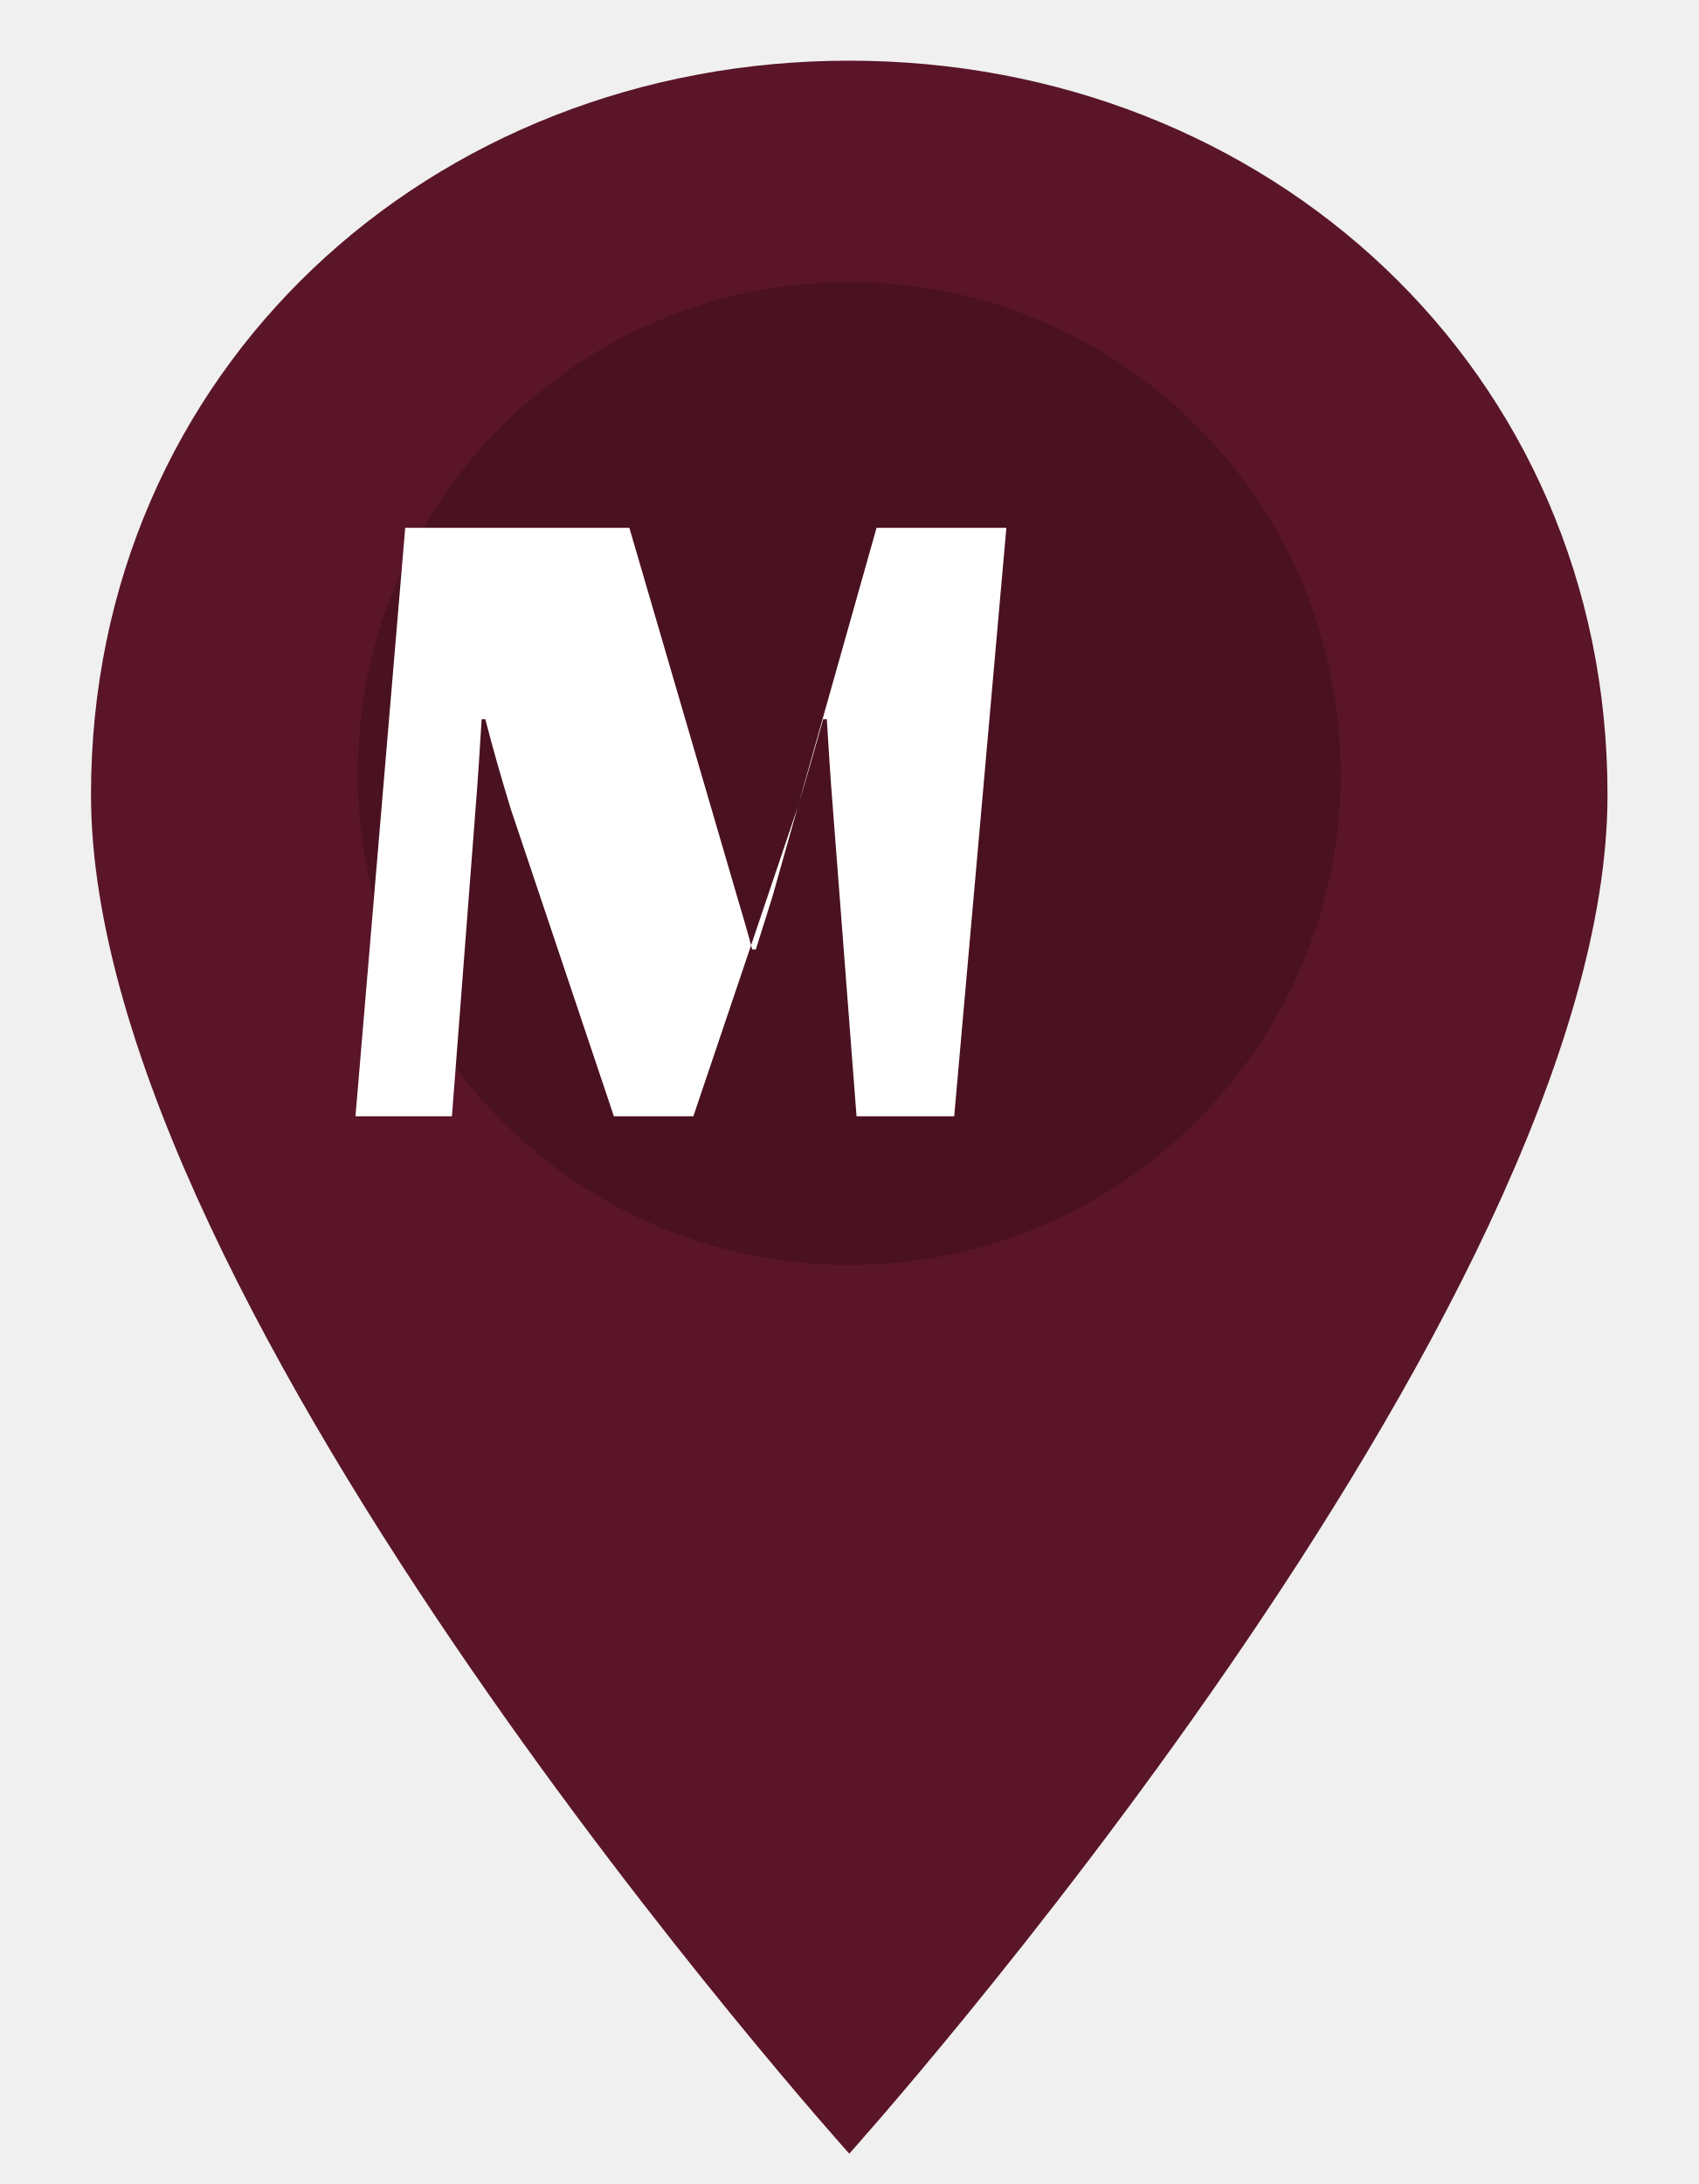
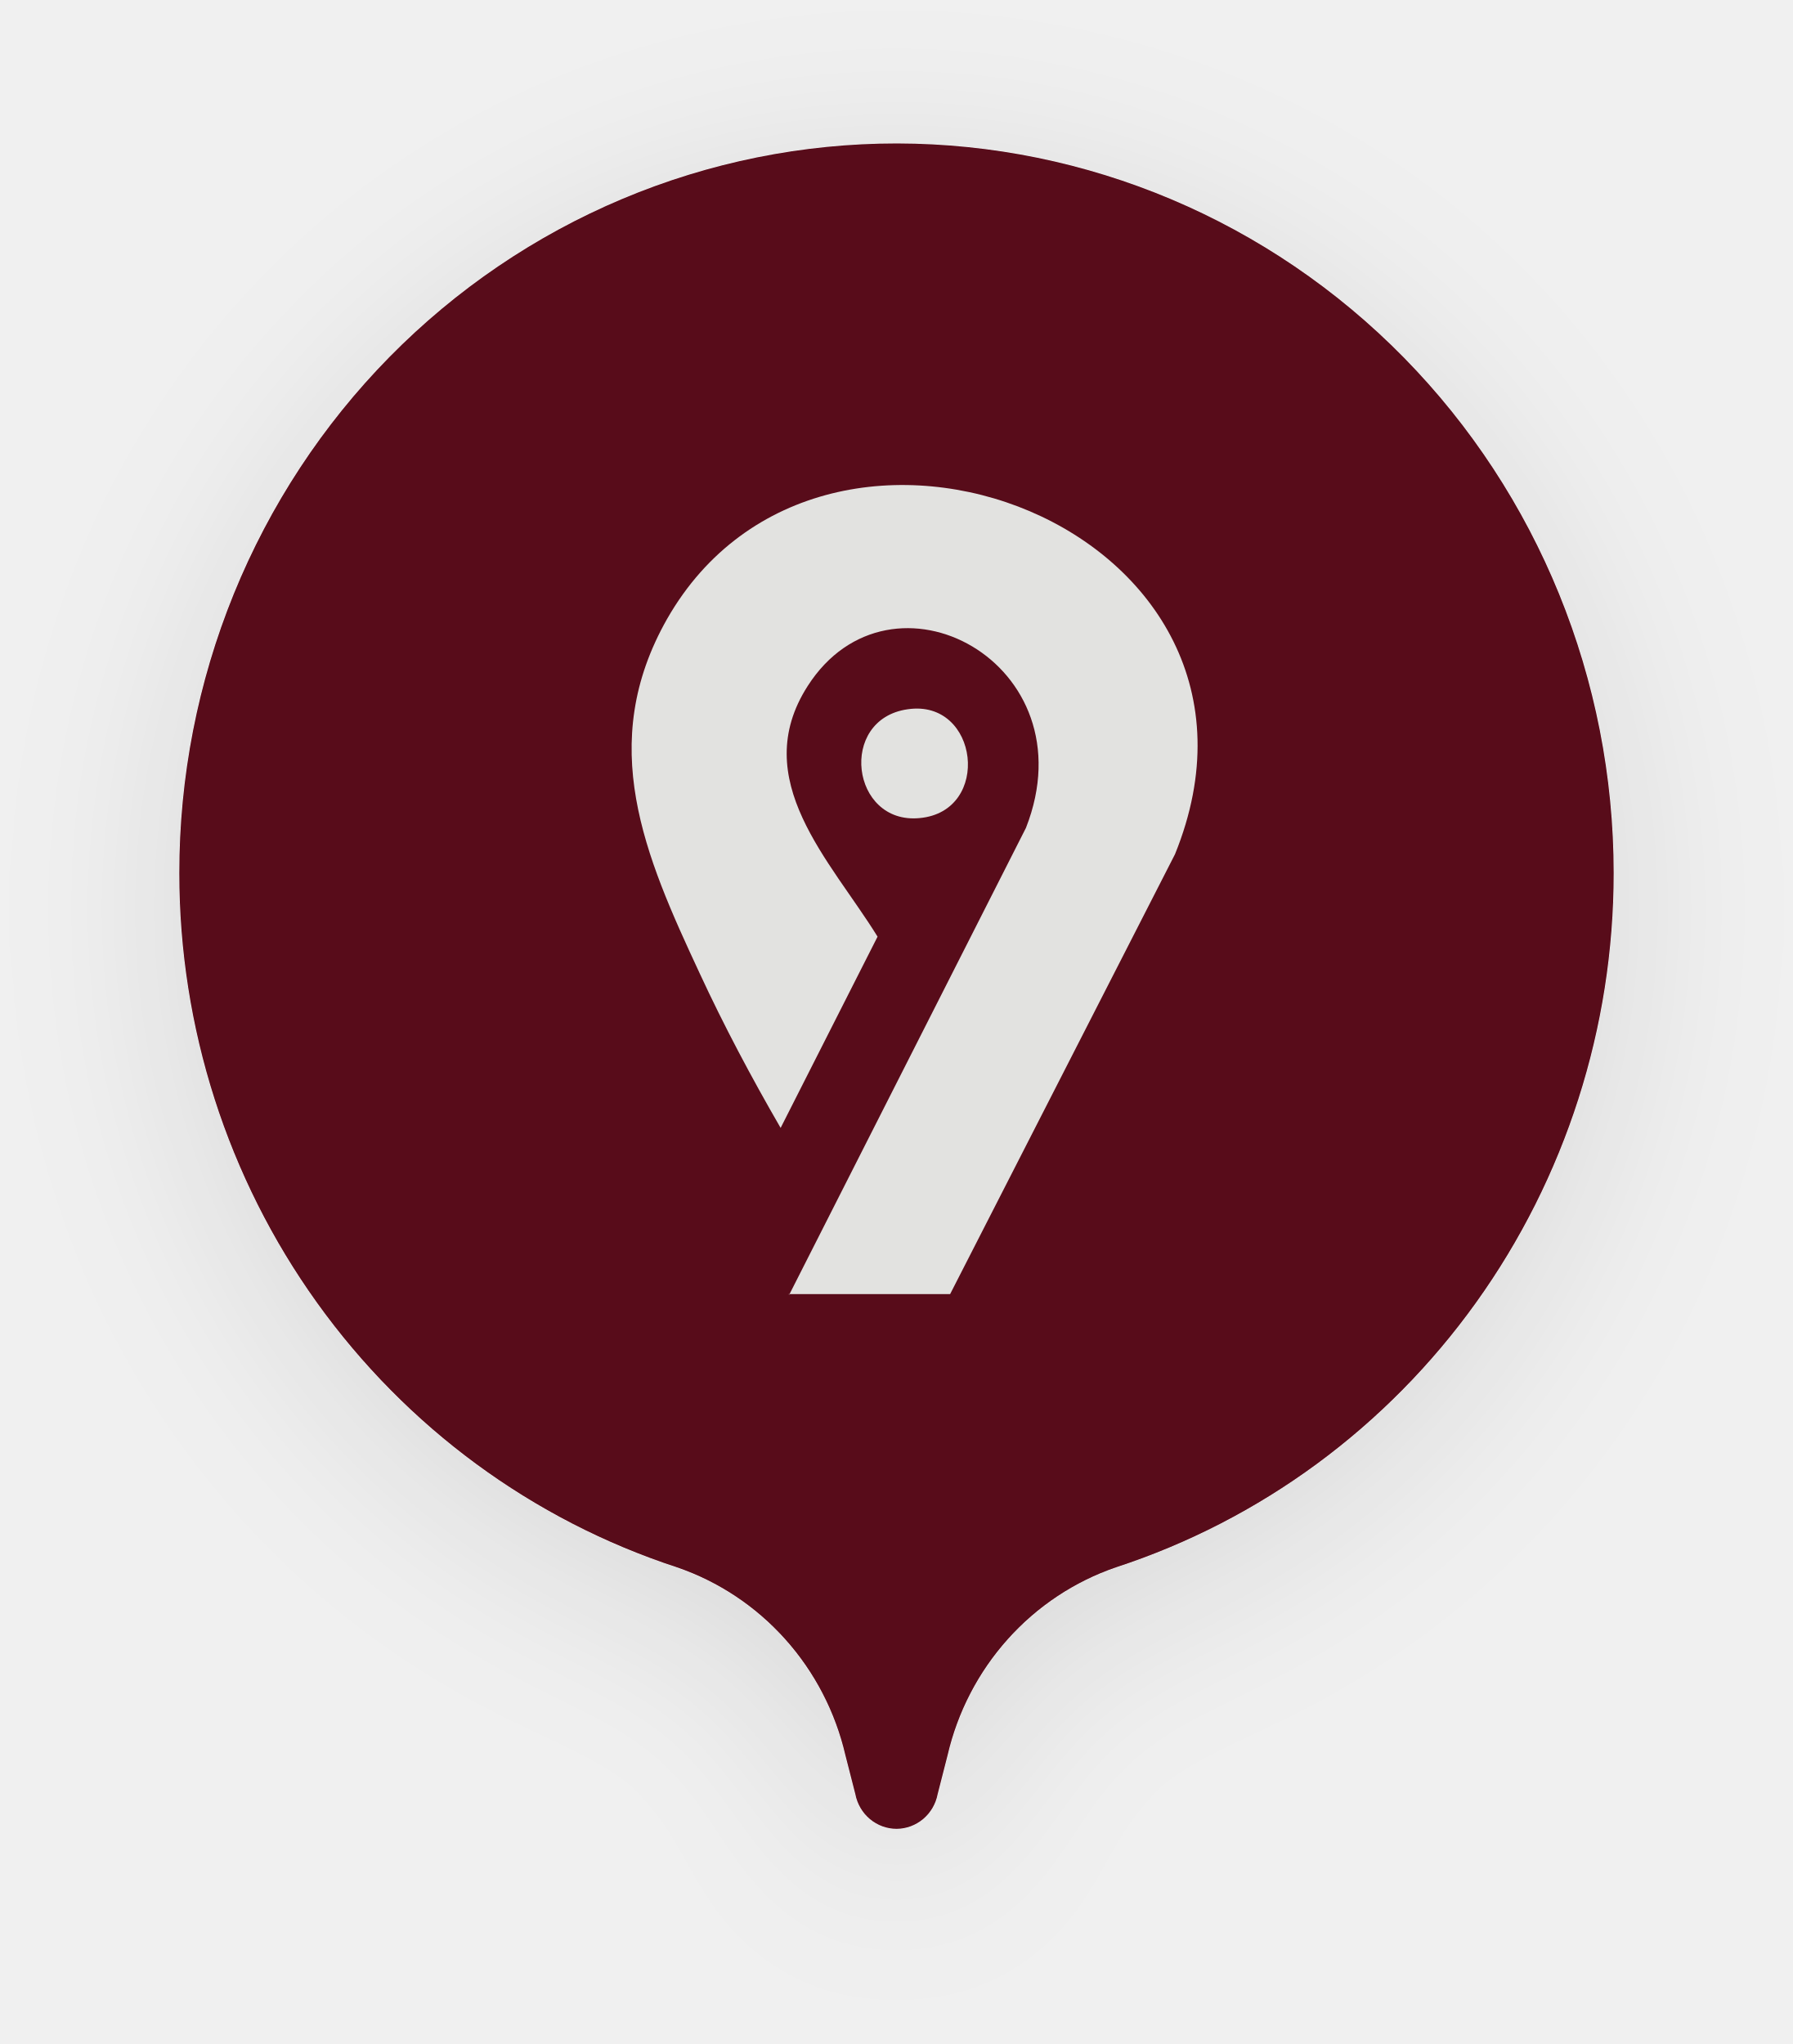
- <svg xmlns="http://www.w3.org/2000/svg" width="56" height="72" viewBox="0 0 56 72" fill="none">
-   <path d="M28 71C28 71 53 43.2 53 26.2C53 12.2 41.8 2 28 2S3 12.2 3 26.2C3 43.2 28 71 28 71Z" fill="#5A1528" />
-   <circle cx="28" cy="25.5" r="16.2" fill="#4A1120" />
-   <path fill="#fff" d="M16.4 17.4h4.35l3.55 12.15c.18.6.35 1.18.5 1.75h.12c.18-.57.36-1.15.55-1.75L28.9 17.4h4.28l-1.72 19.4h-3.22l-.78-10.15c-.08-.98-.14-1.96-.2-2.94h-.12c-.28 1-.56 1.98-.86 2.96l-3.42 10.13h-2.62l-3.4-10.13c-.3-.98-.58-1.96-.84-2.96h-.12c-.06.98-.12 1.96-.2 2.94l-.78 10.15h-3.18l1.64-19.4Z" />
+ <svg xmlns="http://www.w3.org/2000/svg" width="100" height="114" viewBox="0 0 100 114" fill="none">
+   <g filter="url(#filter0_d_173_2813)">
+     <path d="M50.032 8C44.774 7.997 39.567 9.048 34.709 11.092C29.851 13.136 25.437 16.134 21.719 19.913C18.001 23.692 15.052 28.18 13.041 33.118C11.031 38.057 9.997 43.35 10 48.695C10 57.304 12.687 65.692 17.675 72.65C22.662 79.608 29.693 84.778 37.755 87.415C40.068 88.207 42.144 89.586 43.788 91.42C45.432 93.254 46.589 95.483 47.15 97.898L47.705 100.068C47.809 100.612 48.096 101.103 48.517 101.455C48.937 101.807 49.465 102 50.011 102C50.552 101.995 51.075 101.8 51.492 101.448C51.908 101.096 52.192 100.609 52.295 100.068L52.85 97.898C53.411 95.483 54.568 93.254 56.212 91.42C57.856 89.586 59.932 88.207 62.245 87.415C70.307 84.778 77.338 79.608 82.325 72.65C87.313 65.692 90 57.304 90 48.695C90 37.913 85.791 27.572 78.297 19.942C70.804 12.312 60.638 8.017 50.032 8Z" fill="#580C1A" />
+   </g>
+   <path d="M44.016 72.213L57.221 46.171C60.825 36.975 49.68 31.017 45.046 38.263C41.699 43.486 46.333 48.01 48.944 52.24L43.538 62.907C41.919 60.111 40.374 57.206 39.013 54.263C35.961 47.716 33.239 41.5 37.211 34.511C46.002 19.136 72.89 29.509 65.533 47.642L52.991 72.176H43.979L44.016 72.213Z" fill="#E2E2E0" />
+   <path d="M50.624 39.558C54.597 38.97 55.332 45.26 51.286 45.627C47.461 45.995 46.725 40.11 50.624 39.558Z" fill="#E2E2E0" />
+   <defs>
+     <filter id="filter0_d_173_2813" x="0" y="0" width="100" height="114" filterUnits="userSpaceOnUse" color-interpolation-filters="sRGB">
+       <feFlood flood-opacity="0" result="BackgroundImageFix" />
+       <feColorMatrix in="SourceAlpha" type="matrix" values="0 0 0 0 0 0 0 0 0 0 0 0 0 0 0 0 0 0 127 0" result="hardAlpha" />
+       <feOffset dy="2" />
+       <feGaussianBlur stdDeviation="5" />
+       <feComposite in2="hardAlpha" operator="out" />
+       <feColorMatrix type="matrix" values="0 0 0 0 0 0 0 0 0 0 0 0 0 0 0 0 0 0 0.1 0" />
+       <feBlend mode="normal" in2="BackgroundImageFix" result="effect1_dropShadow_173_2813" />
+       <feBlend mode="normal" in="SourceGraphic" in2="effect1_dropShadow_173_2813" result="shape" />
+     </filter>
+   </defs>
</svg>
